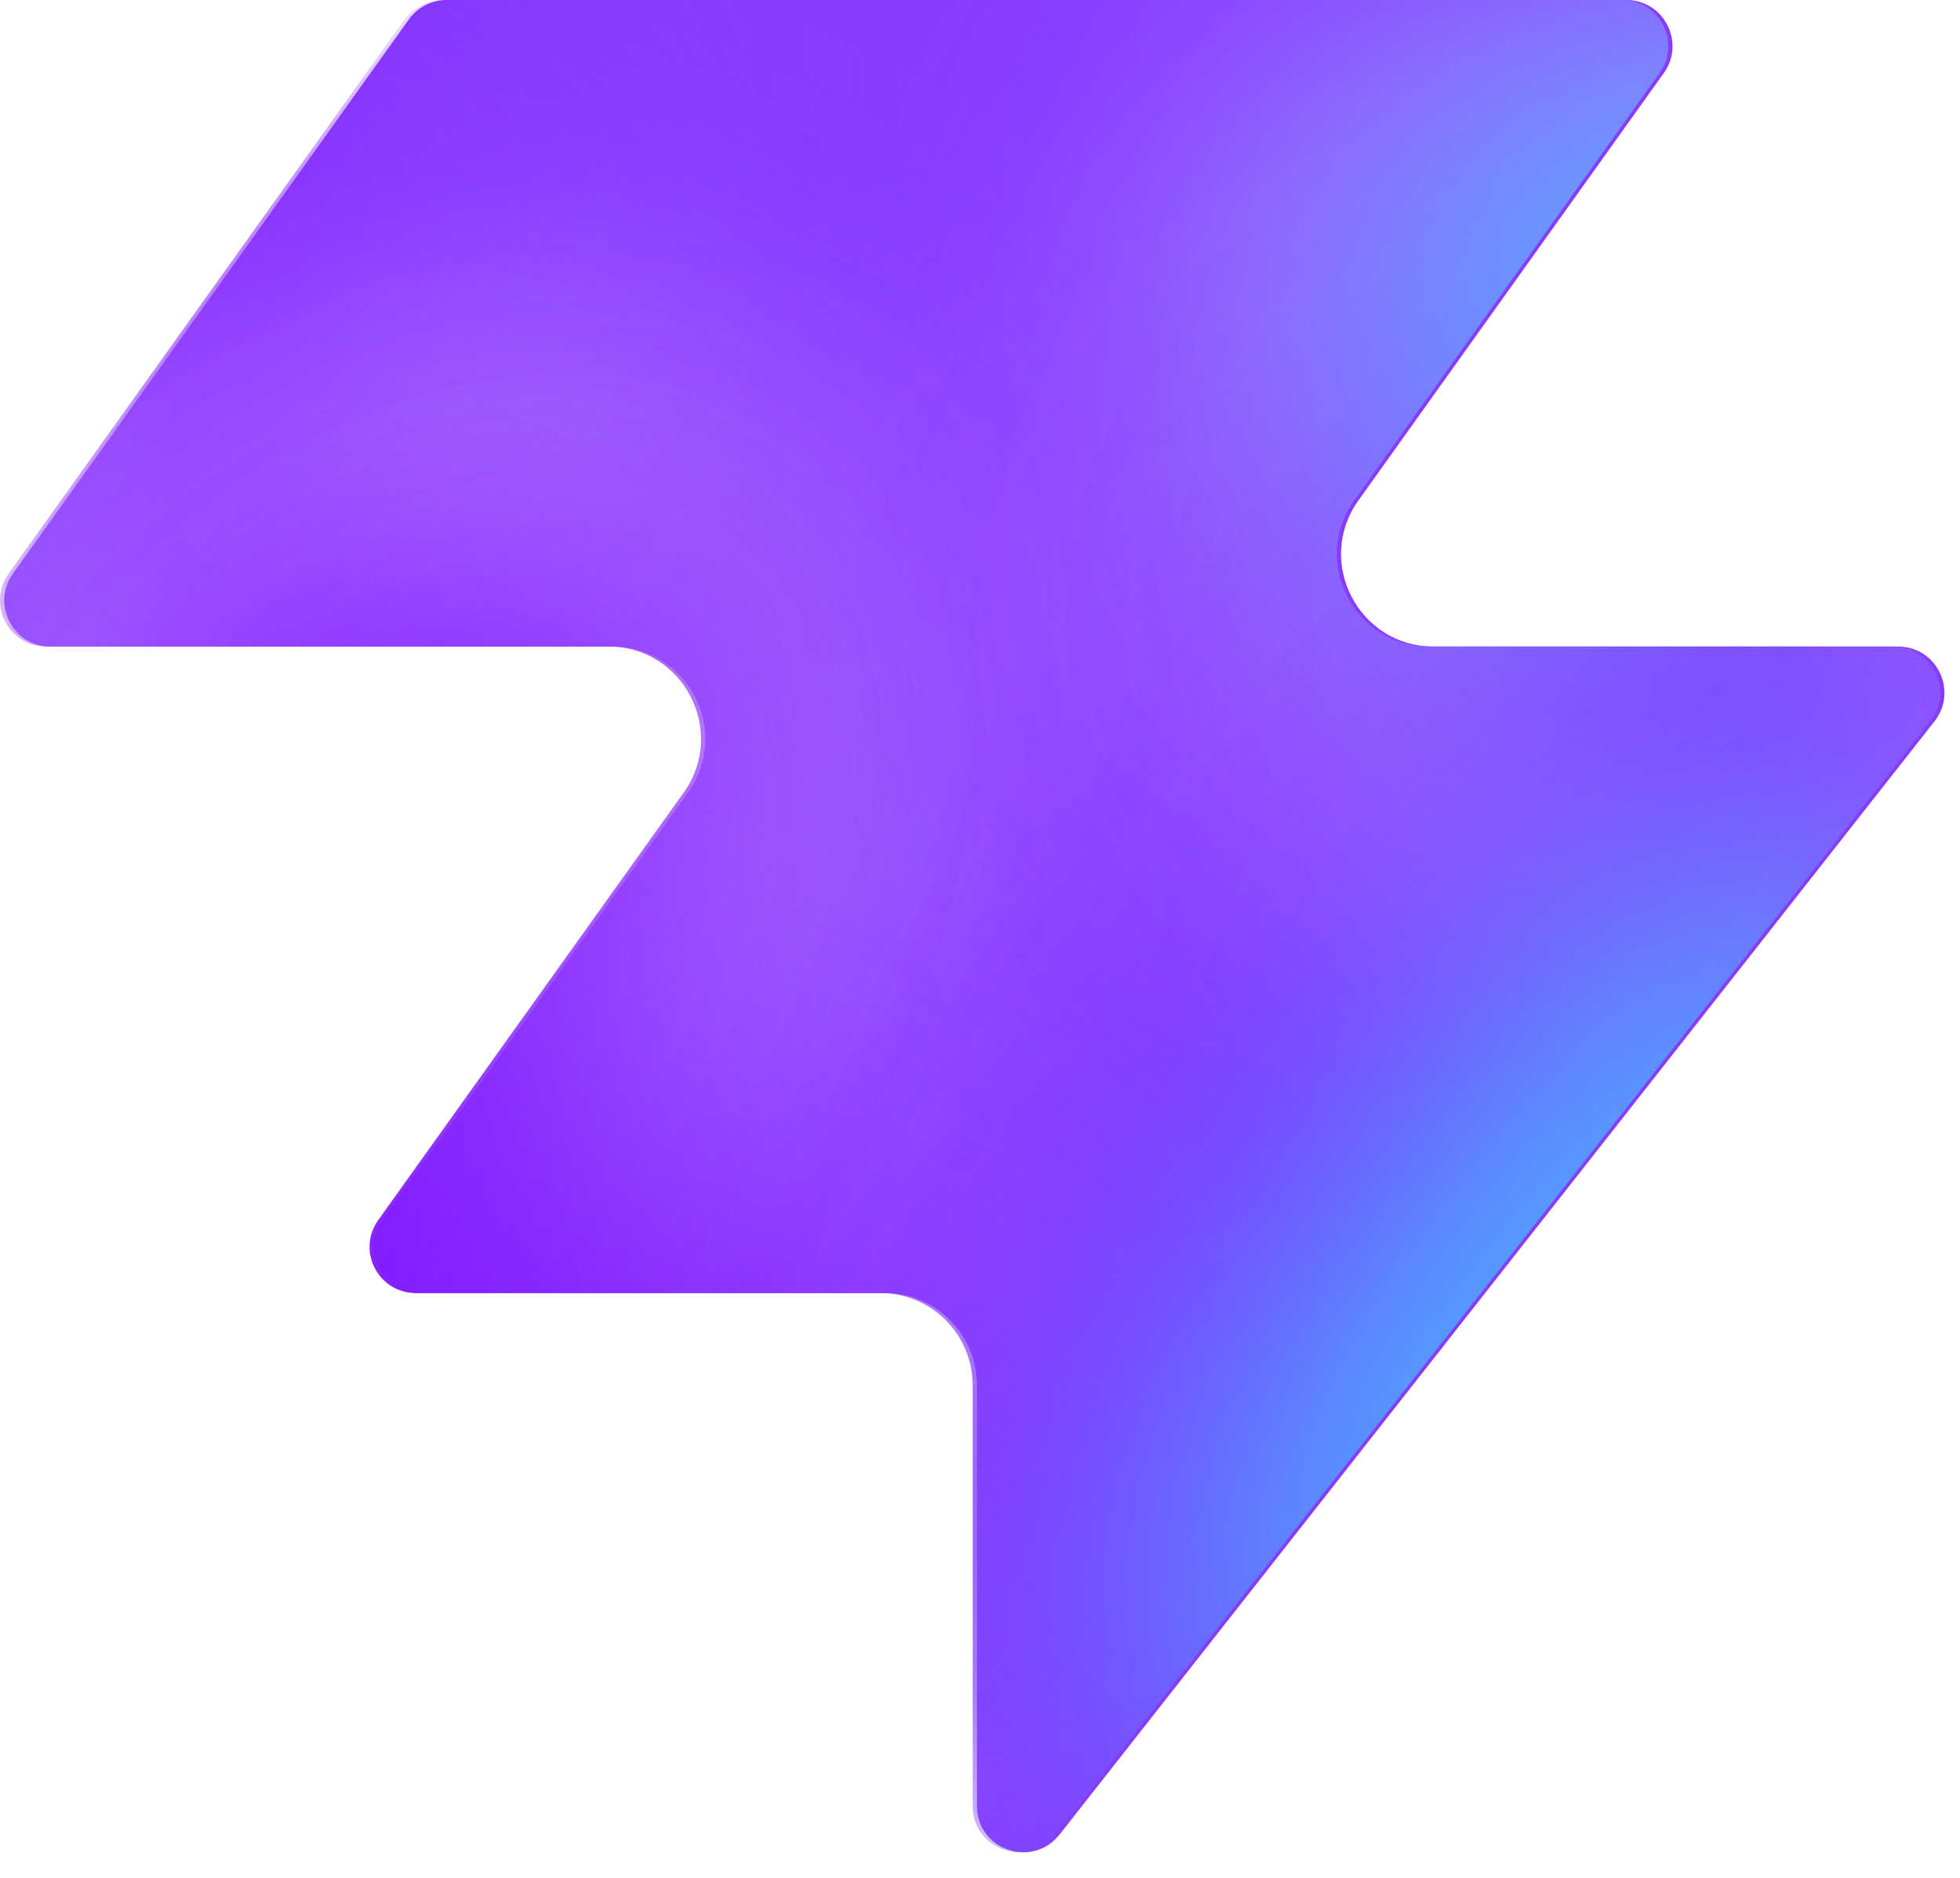
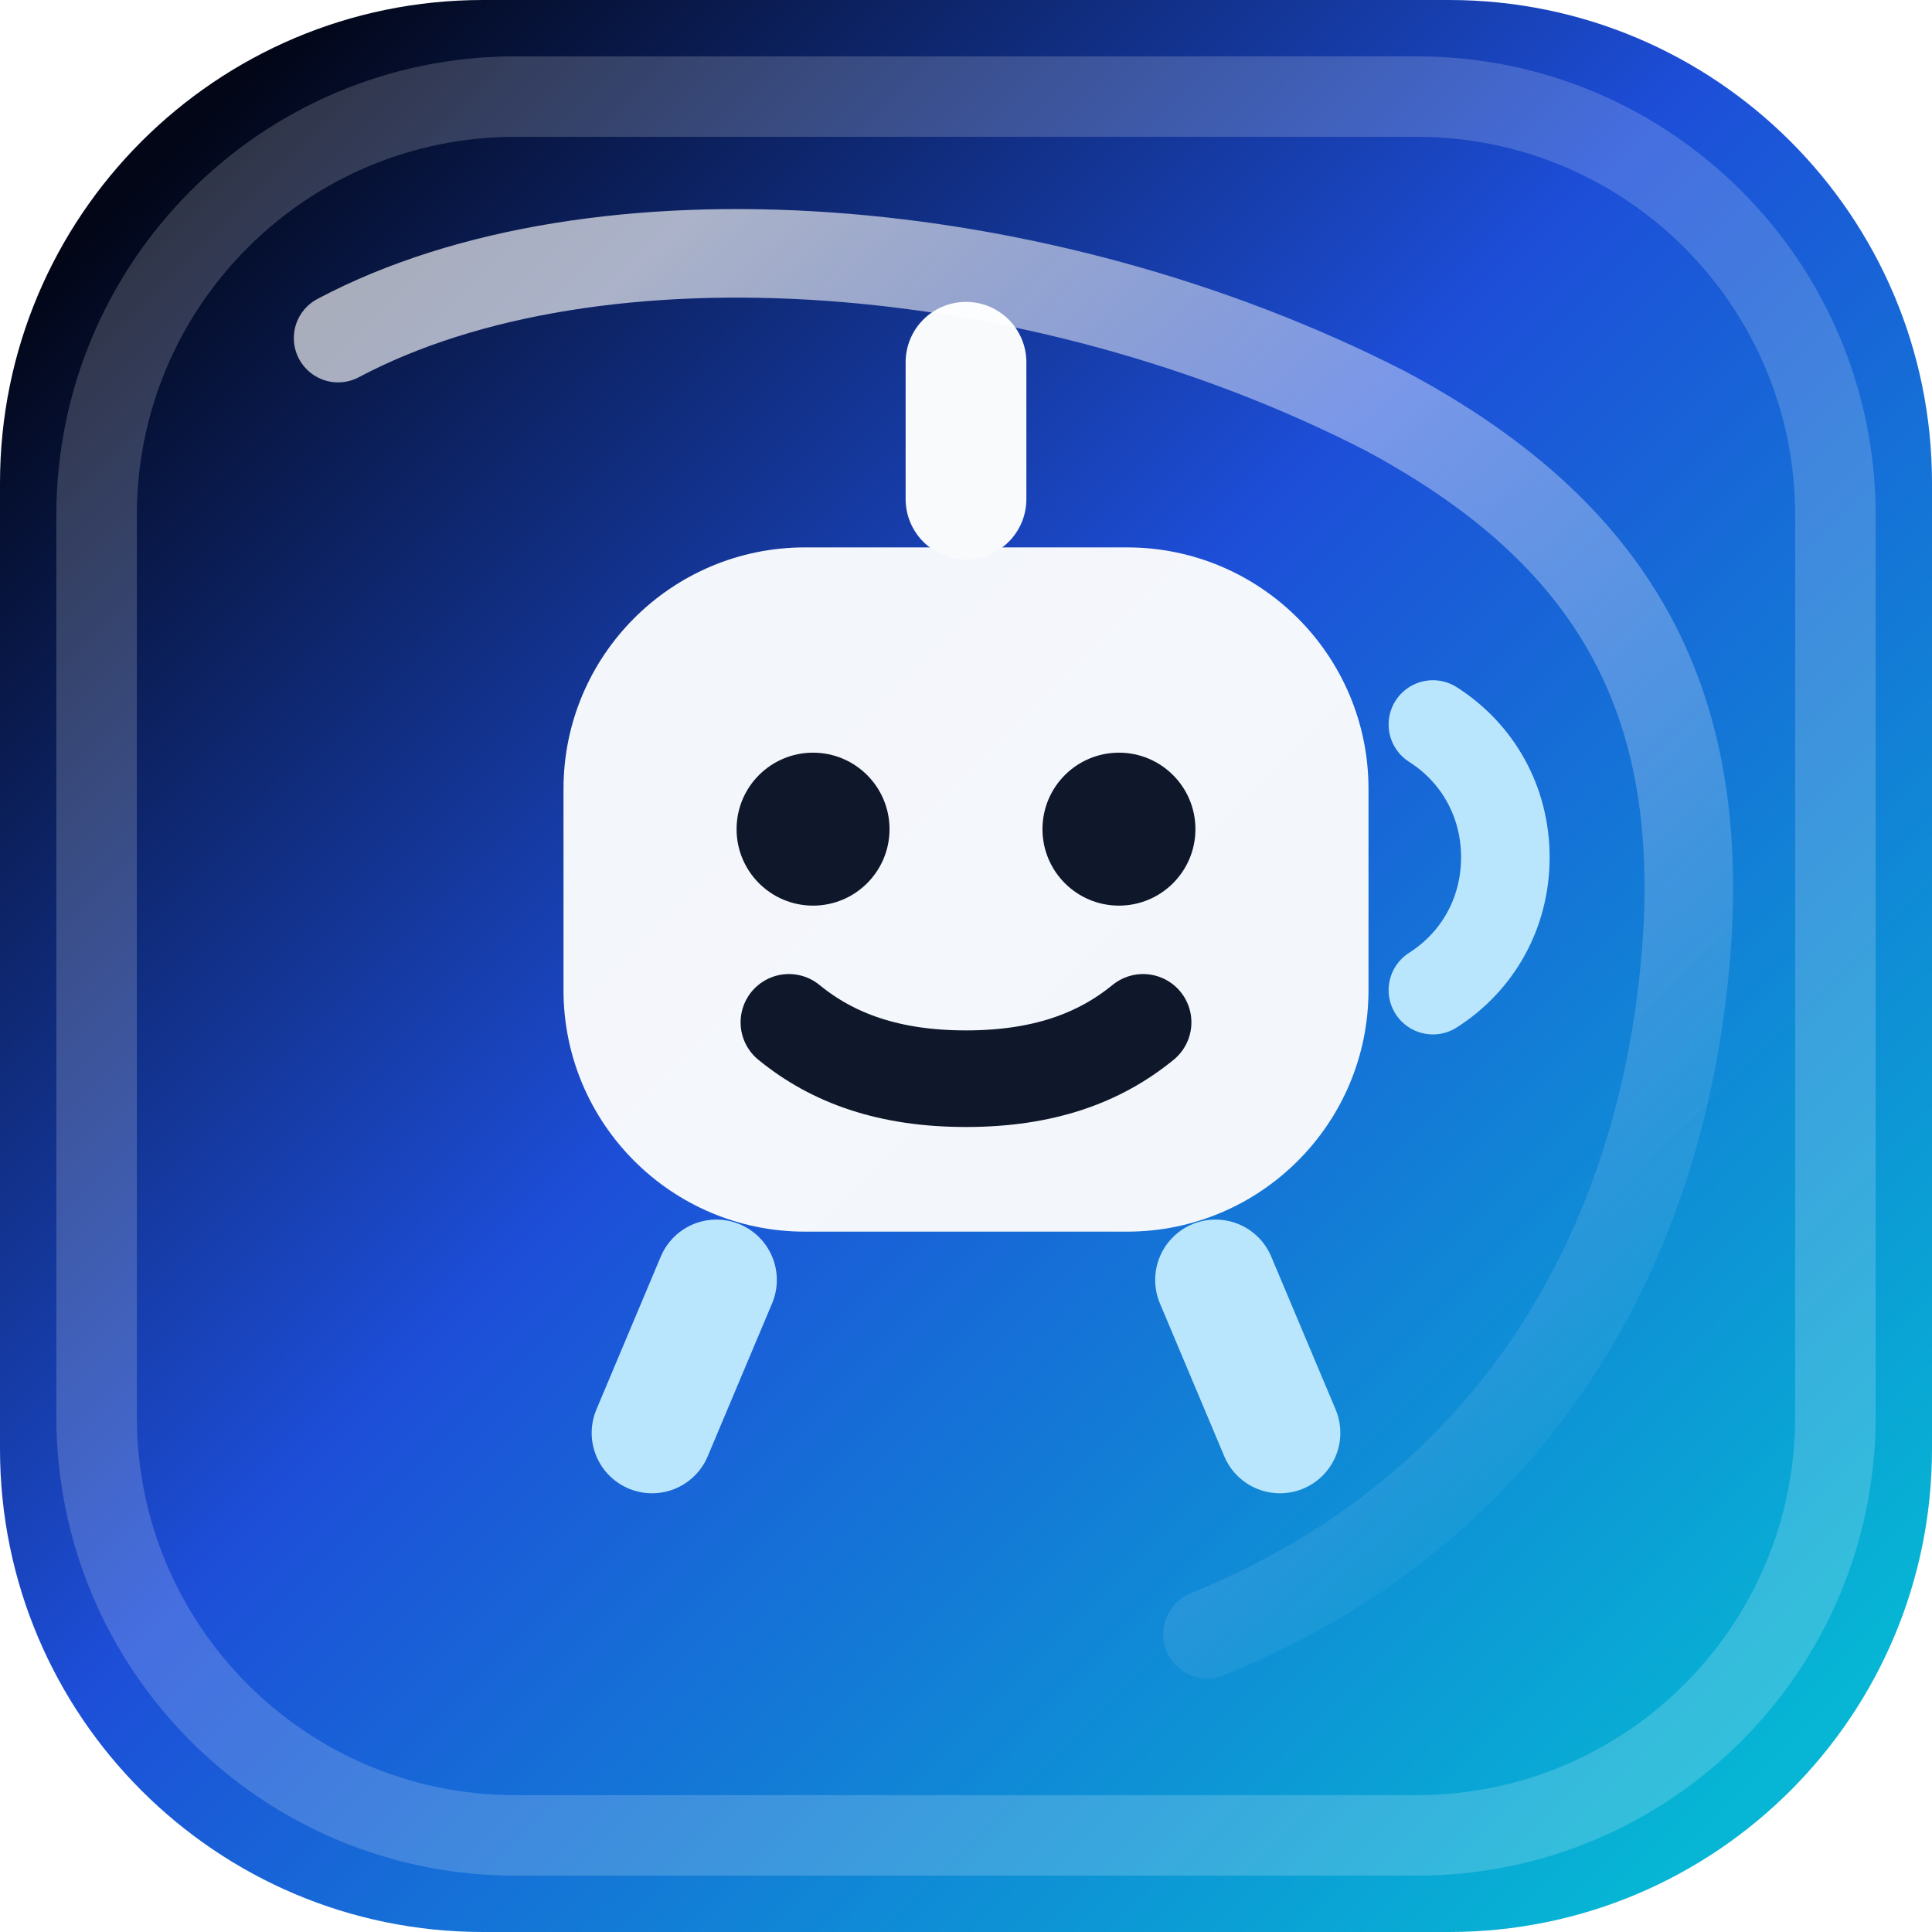
- <svg xmlns="http://www.w3.org/2000/svg" width="48" height="46" fill="none" viewBox="0 0 48 46">
-   <path fill="#863bff" d="M25.946 44.938c-.664.845-2.021.375-2.021-.698V33.937a2.26 2.26 0 0 0-2.262-2.262H10.287c-.92 0-1.456-1.04-.92-1.788l7.48-10.471c1.07-1.497 0-3.578-1.842-3.578H1.237c-.92 0-1.456-1.04-.92-1.788L10.013.474c.214-.297.556-.474.92-.474h28.894c.92 0 1.456 1.04.92 1.788l-7.48 10.471c-1.07 1.498 0 3.579 1.842 3.579h11.377c.943 0 1.473 1.088.89 1.83L25.947 44.94z" style="fill:#863bff;fill:color(display-p3 .525 .23 1);fill-opacity:1" />
-   <mask id="a" width="48" height="46" x="0" y="0" maskUnits="userSpaceOnUse" style="mask-type:alpha">
-     <path fill="#000" d="M25.842 44.938c-.664.844-2.021.375-2.021-.698V33.937a2.26 2.26 0 0 0-2.262-2.262H10.183c-.92 0-1.456-1.04-.92-1.788l7.48-10.471c1.07-1.498 0-3.579-1.842-3.579H1.133c-.92 0-1.456-1.04-.92-1.787L9.91.473c.214-.297.556-.474.92-.474h28.894c.92 0 1.456 1.04.92 1.788l-7.48 10.471c-1.07 1.498 0 3.578 1.842 3.578h11.377c.943 0 1.473 1.088.89 1.832L25.843 44.94z" style="fill:#000;fill-opacity:1" />
-   </mask>
-   <g mask="url(#a)">
-     <g filter="url(#b)">
-       <ellipse cx="5.508" cy="14.704" fill="#ede6ff" rx="5.508" ry="14.704" style="fill:#ede6ff;fill:color(display-p3 .927 .903 1);fill-opacity:1" transform="matrix(.00324 1 1 -.00324 -4.47 31.516)" />
-     </g>
-     <g filter="url(#c)">
-       <ellipse cx="10.399" cy="29.851" fill="#ede6ff" rx="10.399" ry="29.851" style="fill:#ede6ff;fill:color(display-p3 .927 .903 1);fill-opacity:1" transform="matrix(.00324 1 1 -.00324 -39.328 7.883)" />
-     </g>
-     <g filter="url(#d)">
-       <ellipse cx="5.508" cy="30.487" fill="#7e14ff" rx="5.508" ry="30.487" style="fill:#7e14ff;fill:color(display-p3 .492 .077 1);fill-opacity:1" transform="rotate(89.814 -25.913 -14.639)scale(1 -1)" />
-     </g>
-     <g filter="url(#e)">
-       <ellipse cx="5.508" cy="30.599" fill="#7e14ff" rx="5.508" ry="30.599" style="fill:#7e14ff;fill:color(display-p3 .492 .077 1);fill-opacity:1" transform="rotate(89.814 -32.644 -3.334)scale(1 -1)" />
-     </g>
-     <g filter="url(#f)">
-       <ellipse cx="5.508" cy="30.599" fill="#7e14ff" rx="5.508" ry="30.599" style="fill:#7e14ff;fill:color(display-p3 .492 .077 1);fill-opacity:1" transform="matrix(.00324 1 1 -.00324 -34.34 30.47)" />
-     </g>
-     <g filter="url(#g)">
-       <ellipse cx="14.072" cy="22.078" fill="#ede6ff" rx="14.072" ry="22.078" style="fill:#ede6ff;fill:color(display-p3 .927 .903 1);fill-opacity:1" transform="rotate(93.35 24.506 48.493)scale(-1 1)" />
-     </g>
-     <g filter="url(#h)">
-       <ellipse cx="3.47" cy="21.501" fill="#7e14ff" rx="3.47" ry="21.501" style="fill:#7e14ff;fill:color(display-p3 .492 .077 1);fill-opacity:1" transform="rotate(89.009 28.708 47.59)scale(-1 1)" />
-     </g>
-     <g filter="url(#i)">
-       <ellipse cx="3.47" cy="21.501" fill="#7e14ff" rx="3.47" ry="21.501" style="fill:#7e14ff;fill:color(display-p3 .492 .077 1);fill-opacity:1" transform="rotate(89.009 28.708 47.59)scale(-1 1)" />
-     </g>
-     <g filter="url(#j)">
-       <ellipse cx=".387" cy="8.972" fill="#7e14ff" rx="4.407" ry="29.108" style="fill:#7e14ff;fill:color(display-p3 .492 .077 1);fill-opacity:1" transform="rotate(39.51 .387 8.972)" />
-     </g>
-     <g filter="url(#k)">
-       <ellipse cx="47.523" cy="-6.092" fill="#7e14ff" rx="4.407" ry="29.108" style="fill:#7e14ff;fill:color(display-p3 .492 .077 1);fill-opacity:1" transform="rotate(37.892 47.523 -6.092)" />
-     </g>
-     <g filter="url(#l)">
-       <ellipse cx="41.412" cy="6.333" fill="#47bfff" rx="5.971" ry="9.665" style="fill:#47bfff;fill:color(display-p3 .28 .748 1);fill-opacity:1" transform="rotate(37.892 41.412 6.333)" />
-     </g>
-     <g filter="url(#m)">
-       <ellipse cx="-1.879" cy="38.332" fill="#7e14ff" rx="4.407" ry="29.108" style="fill:#7e14ff;fill:color(display-p3 .492 .077 1);fill-opacity:1" transform="rotate(37.892 -1.88 38.332)" />
-     </g>
-     <g filter="url(#n)">
-       <ellipse cx="-1.879" cy="38.332" fill="#7e14ff" rx="4.407" ry="29.108" style="fill:#7e14ff;fill:color(display-p3 .492 .077 1);fill-opacity:1" transform="rotate(37.892 -1.88 38.332)" />
-     </g>
-     <g filter="url(#o)">
-       <ellipse cx="35.651" cy="29.907" fill="#7e14ff" rx="4.407" ry="29.108" style="fill:#7e14ff;fill:color(display-p3 .492 .077 1);fill-opacity:1" transform="rotate(37.892 35.651 29.907)" />
-     </g>
-     <g filter="url(#p)">
-       <ellipse cx="38.418" cy="32.4" fill="#47bfff" rx="5.971" ry="15.297" style="fill:#47bfff;fill:color(display-p3 .28 .748 1);fill-opacity:1" transform="rotate(37.892 38.418 32.4)" />
-     </g>
-   </g>
+ <svg xmlns="http://www.w3.org/2000/svg" viewBox="0 0 24 24" fill="none">
  <defs>
-     <filter id="b" width="60.045" height="41.654" x="-19.77" y="16.149" color-interpolation-filters="sRGB" filterUnits="userSpaceOnUse">
-       <feFlood flood-opacity="0" result="BackgroundImageFix" />
-       <feBlend in="SourceGraphic" in2="BackgroundImageFix" result="shape" />
-       <feGaussianBlur result="effect1_foregroundBlur_2002_17158" stdDeviation="7.659" />
-     </filter>
-     <filter id="c" width="90.34" height="51.437" x="-54.613" y="-7.533" color-interpolation-filters="sRGB" filterUnits="userSpaceOnUse">
-       <feFlood flood-opacity="0" result="BackgroundImageFix" />
-       <feBlend in="SourceGraphic" in2="BackgroundImageFix" result="shape" />
-       <feGaussianBlur result="effect1_foregroundBlur_2002_17158" stdDeviation="7.659" />
-     </filter>
-     <filter id="d" width="79.355" height="29.4" x="-49.64" y="2.03" color-interpolation-filters="sRGB" filterUnits="userSpaceOnUse">
-       <feFlood flood-opacity="0" result="BackgroundImageFix" />
-       <feBlend in="SourceGraphic" in2="BackgroundImageFix" result="shape" />
-       <feGaussianBlur result="effect1_foregroundBlur_2002_17158" stdDeviation="4.596" />
-     </filter>
-     <filter id="e" width="79.579" height="29.4" x="-45.045" y="20.029" color-interpolation-filters="sRGB" filterUnits="userSpaceOnUse">
-       <feFlood flood-opacity="0" result="BackgroundImageFix" />
-       <feBlend in="SourceGraphic" in2="BackgroundImageFix" result="shape" />
-       <feGaussianBlur result="effect1_foregroundBlur_2002_17158" stdDeviation="4.596" />
-     </filter>
-     <filter id="f" width="79.579" height="29.4" x="-43.513" y="21.178" color-interpolation-filters="sRGB" filterUnits="userSpaceOnUse">
-       <feFlood flood-opacity="0" result="BackgroundImageFix" />
-       <feBlend in="SourceGraphic" in2="BackgroundImageFix" result="shape" />
-       <feGaussianBlur result="effect1_foregroundBlur_2002_17158" stdDeviation="4.596" />
-     </filter>
-     <filter id="g" width="74.749" height="58.852" x="15.756" y="-17.901" color-interpolation-filters="sRGB" filterUnits="userSpaceOnUse">
-       <feFlood flood-opacity="0" result="BackgroundImageFix" />
-       <feBlend in="SourceGraphic" in2="BackgroundImageFix" result="shape" />
-       <feGaussianBlur result="effect1_foregroundBlur_2002_17158" stdDeviation="7.659" />
-     </filter>
-     <filter id="h" width="61.377" height="25.362" x="23.548" y="2.284" color-interpolation-filters="sRGB" filterUnits="userSpaceOnUse">
-       <feFlood flood-opacity="0" result="BackgroundImageFix" />
-       <feBlend in="SourceGraphic" in2="BackgroundImageFix" result="shape" />
-       <feGaussianBlur result="effect1_foregroundBlur_2002_17158" stdDeviation="4.596" />
-     </filter>
-     <filter id="i" width="61.377" height="25.362" x="23.548" y="2.284" color-interpolation-filters="sRGB" filterUnits="userSpaceOnUse">
-       <feFlood flood-opacity="0" result="BackgroundImageFix" />
-       <feBlend in="SourceGraphic" in2="BackgroundImageFix" result="shape" />
-       <feGaussianBlur result="effect1_foregroundBlur_2002_17158" stdDeviation="4.596" />
-     </filter>
-     <filter id="j" width="56.045" height="63.649" x="-27.636" y="-22.853" color-interpolation-filters="sRGB" filterUnits="userSpaceOnUse">
-       <feFlood flood-opacity="0" result="BackgroundImageFix" />
-       <feBlend in="SourceGraphic" in2="BackgroundImageFix" result="shape" />
-       <feGaussianBlur result="effect1_foregroundBlur_2002_17158" stdDeviation="4.596" />
-     </filter>
-     <filter id="k" width="54.814" height="64.646" x="20.116" y="-38.415" color-interpolation-filters="sRGB" filterUnits="userSpaceOnUse">
-       <feFlood flood-opacity="0" result="BackgroundImageFix" />
-       <feBlend in="SourceGraphic" in2="BackgroundImageFix" result="shape" />
-       <feGaussianBlur result="effect1_foregroundBlur_2002_17158" stdDeviation="4.596" />
-     </filter>
-     <filter id="l" width="33.541" height="35.313" x="24.641" y="-11.323" color-interpolation-filters="sRGB" filterUnits="userSpaceOnUse">
-       <feFlood flood-opacity="0" result="BackgroundImageFix" />
-       <feBlend in="SourceGraphic" in2="BackgroundImageFix" result="shape" />
-       <feGaussianBlur result="effect1_foregroundBlur_2002_17158" stdDeviation="4.596" />
-     </filter>
-     <filter id="m" width="54.814" height="64.646" x="-29.286" y="6.009" color-interpolation-filters="sRGB" filterUnits="userSpaceOnUse">
-       <feFlood flood-opacity="0" result="BackgroundImageFix" />
-       <feBlend in="SourceGraphic" in2="BackgroundImageFix" result="shape" />
-       <feGaussianBlur result="effect1_foregroundBlur_2002_17158" stdDeviation="4.596" />
-     </filter>
-     <filter id="n" width="54.814" height="64.646" x="-29.286" y="6.009" color-interpolation-filters="sRGB" filterUnits="userSpaceOnUse">
-       <feFlood flood-opacity="0" result="BackgroundImageFix" />
-       <feBlend in="SourceGraphic" in2="BackgroundImageFix" result="shape" />
-       <feGaussianBlur result="effect1_foregroundBlur_2002_17158" stdDeviation="4.596" />
-     </filter>
-     <filter id="o" width="54.814" height="64.646" x="8.244" y="-2.416" color-interpolation-filters="sRGB" filterUnits="userSpaceOnUse">
-       <feFlood flood-opacity="0" result="BackgroundImageFix" />
-       <feBlend in="SourceGraphic" in2="BackgroundImageFix" result="shape" />
-       <feGaussianBlur result="effect1_foregroundBlur_2002_17158" stdDeviation="4.596" />
-     </filter>
-     <filter id="p" width="39.409" height="43.623" x="18.713" y="10.588" color-interpolation-filters="sRGB" filterUnits="userSpaceOnUse">
-       <feFlood flood-opacity="0" result="BackgroundImageFix" />
-       <feBlend in="SourceGraphic" in2="BackgroundImageFix" result="shape" />
-       <feGaussianBlur result="effect1_foregroundBlur_2002_17158" stdDeviation="4.596" />
-     </filter>
+     <linearGradient id="modernAiBg" x1="2" y1="2" x2="22" y2="22" gradientUnits="userSpaceOnUse">
+       <stop offset="0%" stop-color="#020617" />
+       <stop offset="45%" stop-color="#1d4ed8" />
+       <stop offset="100%" stop-color="#06b6d4" />
+     </linearGradient>
+     <linearGradient id="modernAiShine" x1="6" y1="5" x2="19" y2="20" gradientUnits="userSpaceOnUse">
+       <stop offset="0%" stop-color="#ffffff" stop-opacity="0.65" />
+       <stop offset="100%" stop-color="#ffffff" stop-opacity="0" />
+     </linearGradient>
  </defs>
+   <rect x="0" y="0" width="24" height="24" rx="6" fill="url(#modernAiBg)" />
+   <rect x="1.2" y="1.2" width="21.6" height="21.6" rx="5.2" stroke="rgba(255,255,255,0.18)" />
+   <path d="M12 4.5V6.2" stroke="#F8FAFC" stroke-width="1.5" stroke-linecap="round" />
+   <rect x="7" y="6.8" width="10" height="8.5" rx="3" fill="#F8FAFC" fill-opacity="0.98" />
+   <circle cx="10.1" cy="10.3" r="0.95" fill="#0f172a" />
+   <circle cx="13.9" cy="10.3" r="0.95" fill="#0f172a" />
+   <path d="M9.8 12.7C10.35 13.15 11.05 13.4 12 13.4C12.95 13.4 13.65 13.15 14.2 12.7" stroke="#0f172a" stroke-width="1.2" stroke-linecap="round" />
+   <path d="M8.9 15.9L8.1 17.8" stroke="#BAE6FD" stroke-width="1.5" stroke-linecap="round" />
+   <path d="M15.1 15.9L15.9 17.8" stroke="#BAE6FD" stroke-width="1.5" stroke-linecap="round" />
+   <path d="M17.8 9C18.35 9.35 18.7 9.95 18.7 10.65C18.7 11.35 18.35 11.95 17.8 12.3" stroke="#BAE6FD" stroke-width="1.1" stroke-linecap="round" />
+   <path d="M4.2 4.2C7.4 2.5 12.9 2.9 17.2 5.1C20.2 6.7 21.3 8.9 20.9 12.3C20.5 15.7 18.7 18.8 15 20.3" stroke="url(#modernAiShine)" stroke-width="1.1" stroke-linecap="round" />
</svg>
